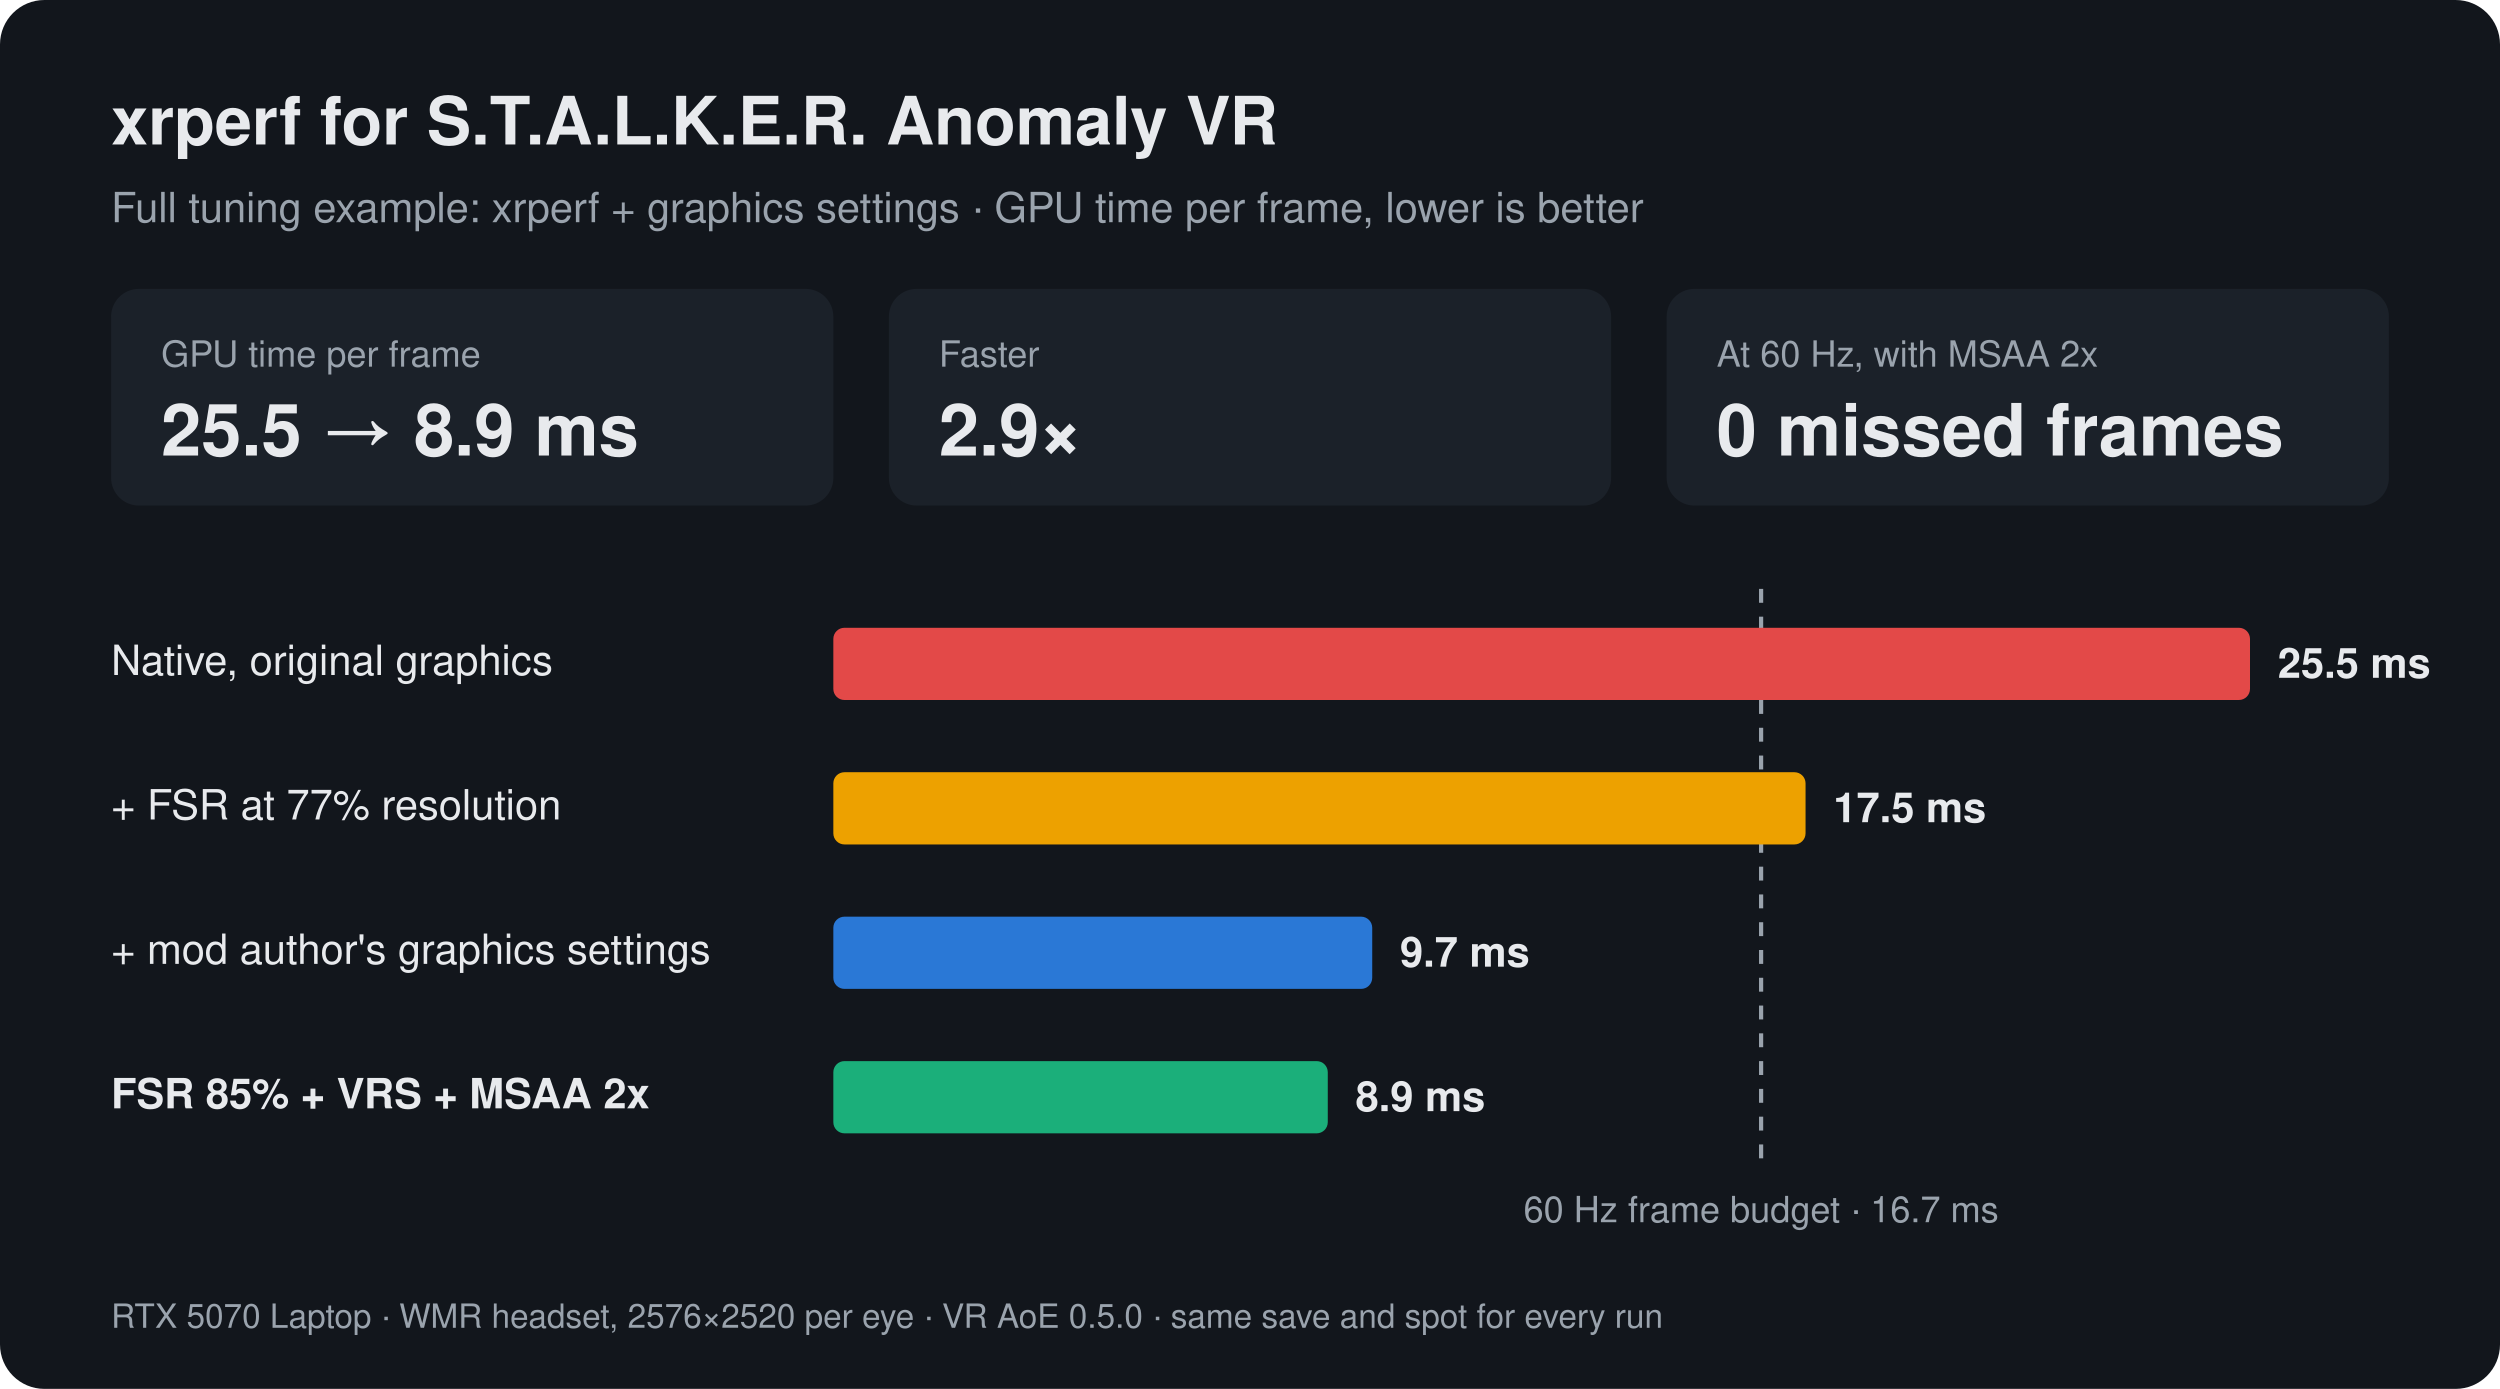
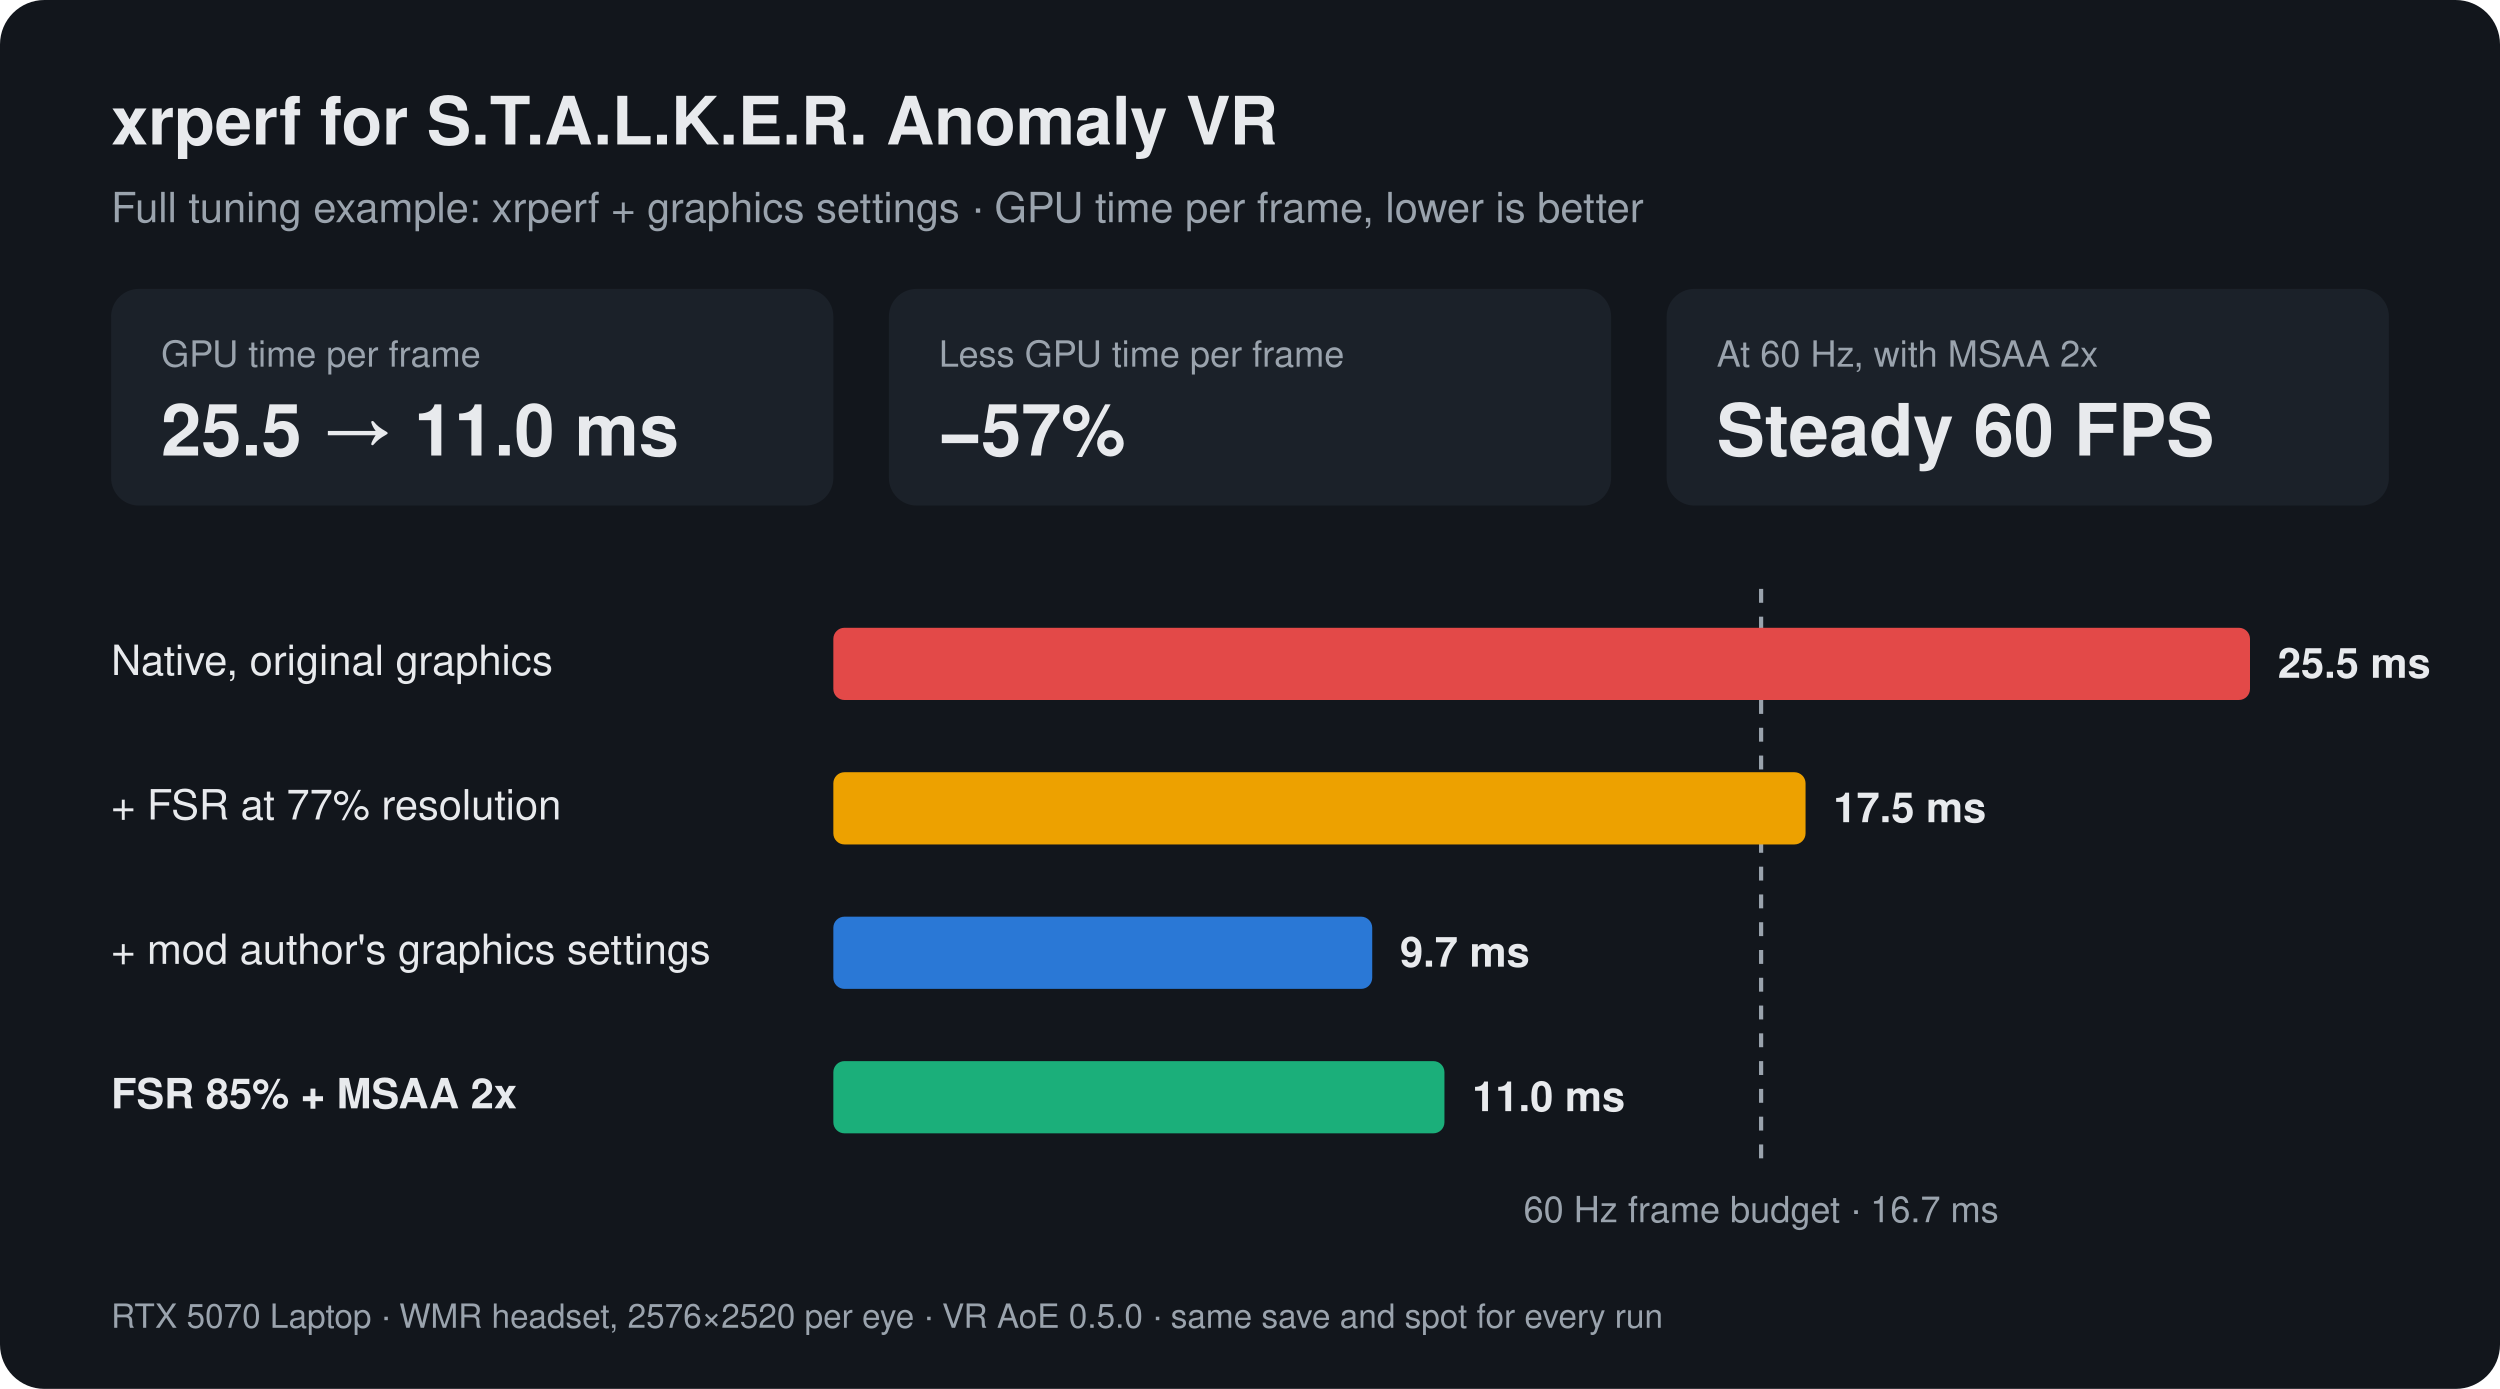
<svg xmlns="http://www.w3.org/2000/svg" viewBox="0 0 900 500" width="900" height="500" role="img" aria-labelledby="t d">
  <style>
    text { font-family: "Segoe UI", -apple-system, Helvetica, Arial, sans-serif; fill: #e8eaed; }
    .muted { fill: #9aa3ad; }
    .label { font-size: 15px; }
    .value { font-size: 15px; font-weight: 600; font-variant-numeric: tabular-nums; }
  </style>
  <rect width="900" height="500" rx="16" fill="#12161c" />
  <text x="40" y="52" font-size="24" font-weight="600">xrperf for S.T.A.L.K.E.R. Anomaly VR</text>
  <text x="40" y="80" font-size="15" class="muted">Full tuning example: xrperf + graphics settings · GPU time per frame, lower is better</text>
  <rect x="40" y="104" width="260" height="78" rx="10" fill="#1b2129" />
  <text x="58" y="132" font-size="13" class="muted">GPU time per frame</text>
-   <text x="58" y="164" font-size="26" font-weight="600">25.5 → 8.9 ms</text>
+   <text x="58" y="164" font-size="26" font-weight="600">25.5 → 11.0 ms</text>
  <rect x="320" y="104" width="260" height="78" rx="10" fill="#1b2129" />
-   <text x="338" y="132" font-size="13" class="muted">Faster</text>
-   <text x="338" y="164" font-size="26" font-weight="600" fill="#3ccf95">2.9×</text>
+   <text x="338" y="132" font-size="13" class="muted">Less GPU time per frame</text>
+   <text x="338" y="164" font-size="26" font-weight="600" fill="#3ccf95">−57%</text>
  <rect x="600" y="104" width="260" height="78" rx="10" fill="#1b2129" />
  <text x="618" y="132" font-size="13" class="muted">At 60 Hz, with MSAA 2x</text>
-   <text x="618" y="164" font-size="26" font-weight="600">0 missed frames</text>
+   <text x="618" y="164" font-size="26" font-weight="600">Steady 60 FPS</text>
  <line x1="634" y1="212" x2="634" y2="420" stroke="#9aa3ad" stroke-width="1.5" stroke-dasharray="5 5" />
  <text x="634" y="440" font-size="13" class="muted" text-anchor="middle">60 Hz frame budget · 16.7 ms</text>
  <text x="40" y="243" class="label">Native, original graphics</text>
  <rect x="300" y="226" width="510" height="26" rx="4" fill="#e34948" />
  <text x="820" y="244" class="value">25.5 ms</text>
  <text x="40" y="295" class="label">+ FSR at 77% resolution</text>
  <rect x="300" y="278" width="350" height="26" rx="4" fill="#eda100" />
  <text x="660" y="296" class="value">17.5 ms</text>
  <text x="40" y="347" class="label">+ mod author's graphics settings</text>
  <rect x="300" y="330" width="194" height="26" rx="4" fill="#2a78d6" />
  <text x="504" y="348" class="value">9.7 ms</text>
-   <text x="40" y="399" class="label" font-weight="600">FSR 85% + VRS + MSAA 2x</text>
-   <rect x="300" y="382" width="178" height="26" rx="4" fill="#1baf7a" />
-   <text x="488" y="400" class="value">8.9 ms</text>
+   <text x="40" y="399" class="label" font-weight="600">FSR 85% + MSAA 2x</text>
+   <rect x="300" y="382" width="220" height="26" rx="4" fill="#1baf7a" />
+   <text x="530" y="400" class="value">11.0 ms</text>
  <text x="40" y="478" font-size="12" class="muted">RTX 5070 Laptop · WMR headset, 2576×2520 per eye · VR AoE 0.5.0 · same save and spot for every run</text>
</svg>
